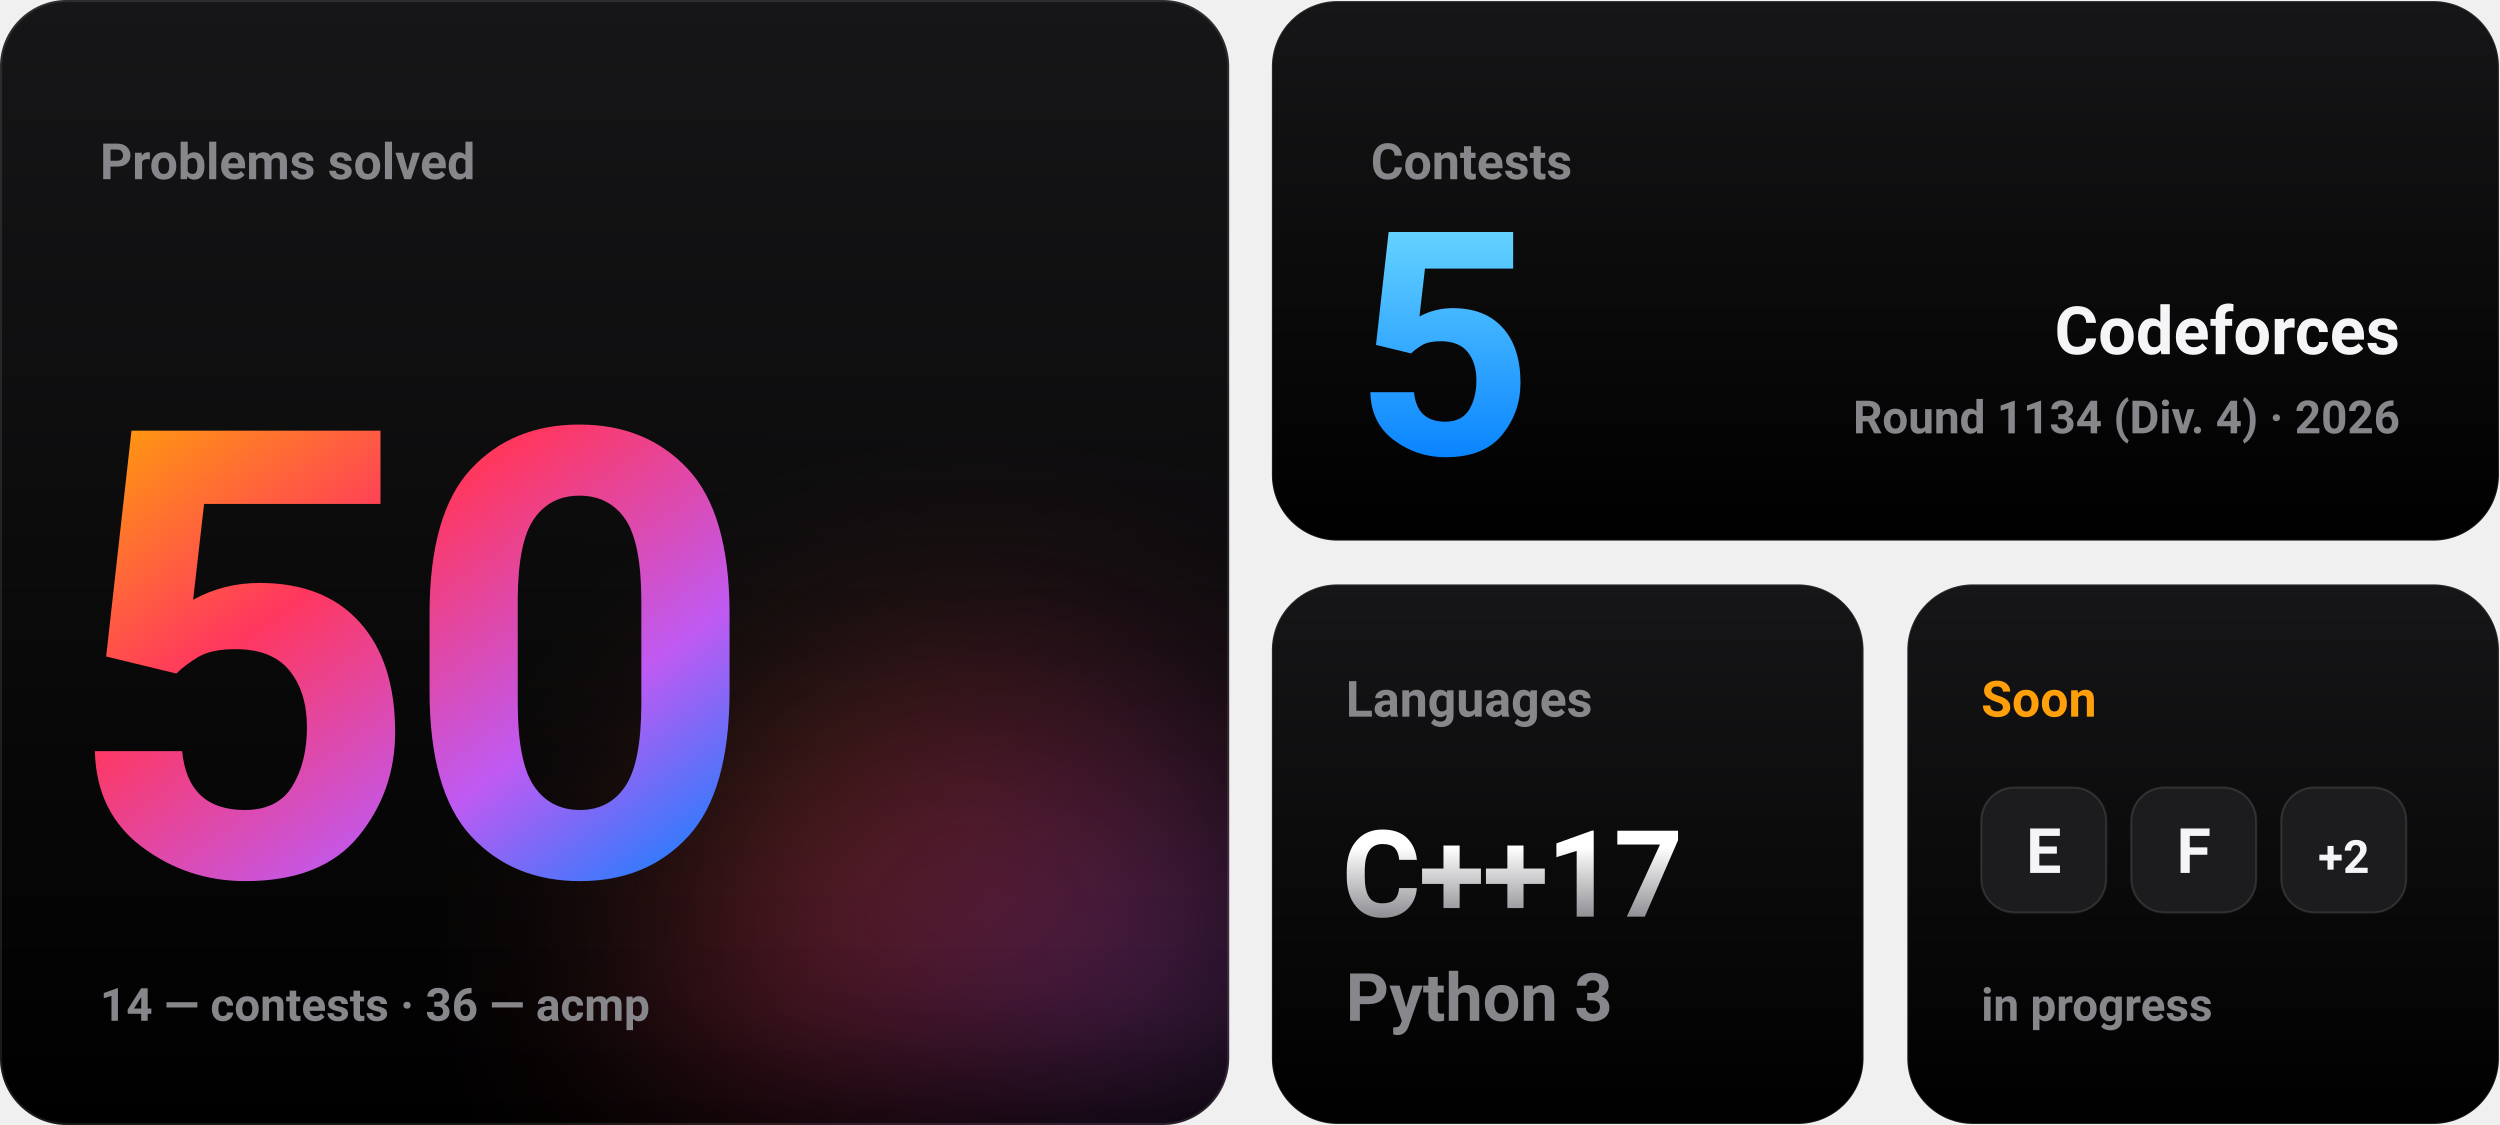
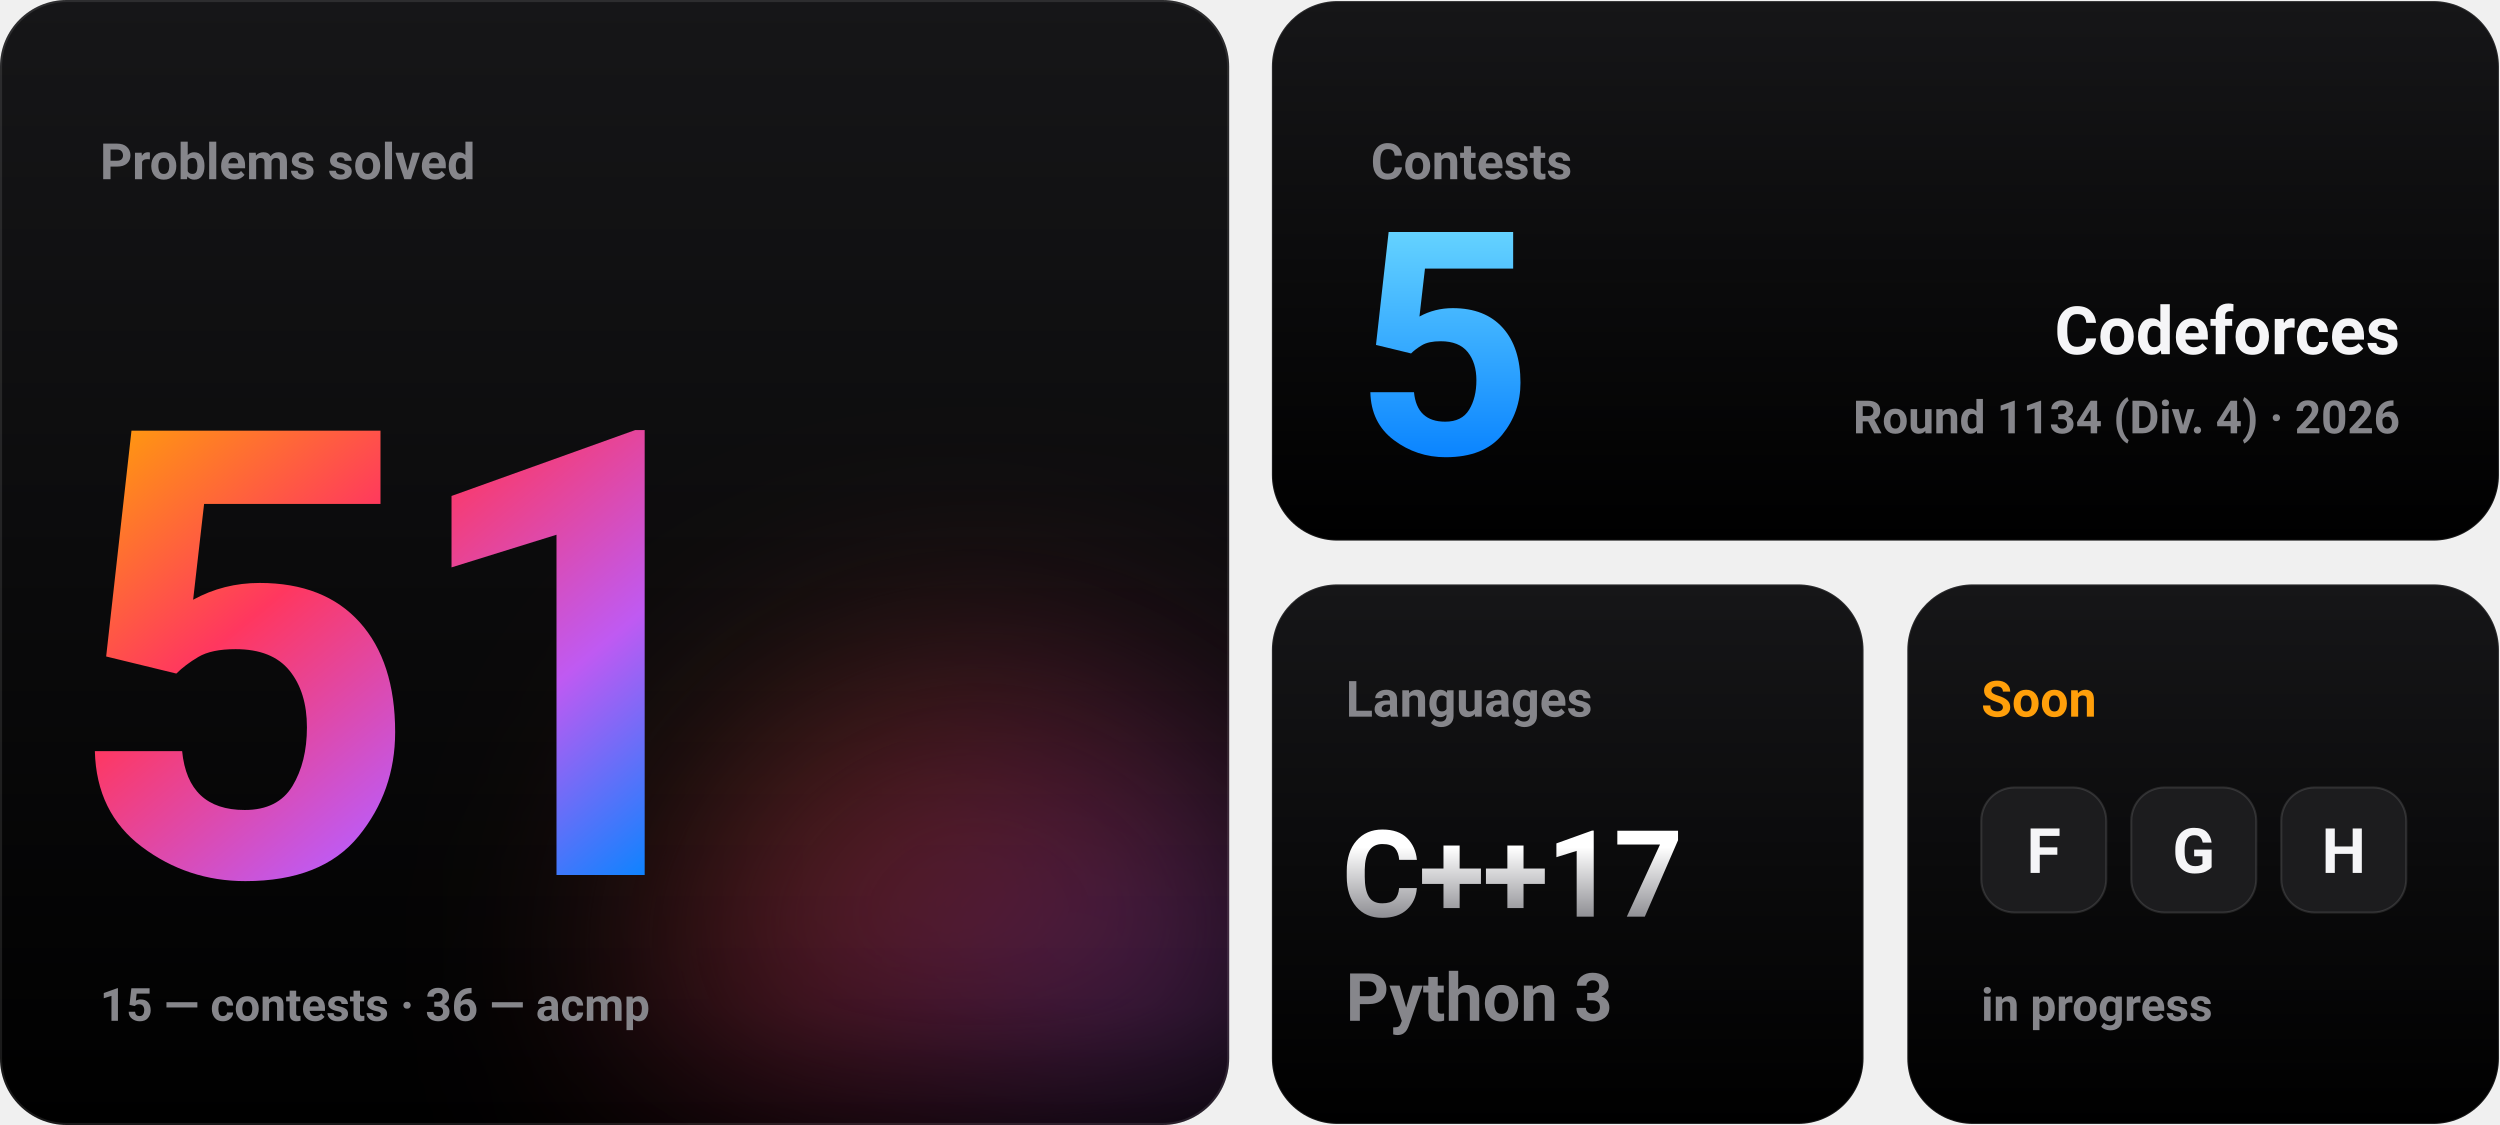
- <svg xmlns="http://www.w3.org/2000/svg" width="1200" height="540" viewBox="0 0 1200 540" role="img" aria-label="Problems solved: 50 (14 from contests, 36 from acmp). Contests: 5. Soon: E, F, G, H.">
+ <svg xmlns="http://www.w3.org/2000/svg" width="1200" height="540" viewBox="0 0 1200 540" role="img" aria-label="Problems solved: 51 (15 from contests, 36 from acmp). Contests: 5. Soon: F, G, H.">
  <defs>
    <linearGradient id="ai" x1="0" y1="0" x2="1" y2="1">
      <stop offset="0" stop-color="#ff9f0a" />
      <stop offset="0.35" stop-color="#ff375f" />
      <stop offset="0.7" stop-color="#bf5af2" />
      <stop offset="1" stop-color="#0a84ff" />
    </linearGradient>
    <linearGradient id="blue" x1="0" y1="0" x2="0" y2="1">
      <stop offset="0" stop-color="#64d2ff" />
      <stop offset="1" stop-color="#0a84ff" />
    </linearGradient>
    <linearGradient id="titanium" x1="0" y1="0" x2="0" y2="1">
      <stop offset="0.2" stop-color="#ffffff" />
      <stop offset="1" stop-color="#8e8e93" />
    </linearGradient>
    <linearGradient id="tile" x1="0" y1="0" x2="0" y2="1">
      <stop offset="0" stop-color="#161618" />
      <stop offset="1" stop-color="#000000" />
    </linearGradient>
    <filter id="blur" x="-100%" y="-100%" width="300%" height="300%">
      <feGaussianBlur stdDeviation="60" />
    </filter>
    <clipPath id="t1">
      <rect width="590" height="540" rx="32" />
    </clipPath>
  </defs>
  <g font-family="-apple-system, BlinkMacSystemFont, 'SF Pro Display', 'Segoe UI', Roboto, Helvetica, Arial, sans-serif">
    <g font-weight="600">
      <g clip-path="url(#t1)">
        <rect width="590" height="540" fill="url(#tile)" />
        <circle cx="470" cy="470" r="150" fill="url(#ai)" opacity="0.35" filter="url(#blur)">
          <animate attributeName="r" values="120;220;120" dur="5s" repeatCount="indefinite" calcMode="spline" keyTimes="0;0.5;1" keySplines="0.45 0 0.55 1;0.45 0 0.55 1" />
        </circle>
      </g>
      <rect x="0.5" y="0.5" width="589" height="539" rx="31.5" fill="none" stroke="#ffffff" stroke-opacity="0.1" />
      <text x="48" y="86" font-size="24" fill="#86868b">Problems solved</text>
      <g font-size="300" font-weight="700" letter-spacing="-10" fill="url(#ai)">
-         <text x="30" y="420" opacity="0">47<animate attributeName="opacity" values="0;1;0" keyTimes="0;0.000;0.250" calcMode="discrete" dur="0.8s" fill="freeze" />
+         <text x="30" y="420" opacity="0">48<animate attributeName="opacity" values="0;1;0" keyTimes="0;0.000;0.250" calcMode="discrete" dur="0.8s" fill="freeze" />
        </text>
-         <text x="30" y="420" opacity="0">48<animate attributeName="opacity" values="0;1;0" keyTimes="0;0.250;0.500" calcMode="discrete" dur="0.8s" fill="freeze" />
+         <text x="30" y="420" opacity="0">49<animate attributeName="opacity" values="0;1;0" keyTimes="0;0.250;0.500" calcMode="discrete" dur="0.8s" fill="freeze" />
        </text>
-         <text x="30" y="420" opacity="0">49<animate attributeName="opacity" values="0;1;0" keyTimes="0;0.500;0.750" calcMode="discrete" dur="0.8s" fill="freeze" />
+         <text x="30" y="420" opacity="0">50<animate attributeName="opacity" values="0;1;0" keyTimes="0;0.500;0.750" calcMode="discrete" dur="0.8s" fill="freeze" />
        </text>
-         <text x="30" y="420">50<animate attributeName="opacity" values="0;1" keyTimes="0;0.750" calcMode="discrete" dur="0.8s" fill="freeze" />
+         <text x="30" y="420">51<animate attributeName="opacity" values="0;1" keyTimes="0;0.750" calcMode="discrete" dur="0.8s" fill="freeze" />
        </text>
      </g>
-       <text x="48" y="490" font-size="22" fill="#86868b">14 — contests  ·  36 — acmp</text>
+       <text x="48" y="490" font-size="22" fill="#86868b">15 — contests  ·  36 — acmp</text>
      <rect x="610.5" y="0.5" width="589" height="259" rx="31.5" fill="url(#tile)" stroke="#ffffff" stroke-opacity="0.1" />
      <text x="658" y="86" font-size="24" fill="#86868b">Contests</text>
      <text x="650" y="218" font-size="150" font-weight="700" letter-spacing="-4" fill="url(#blue)">5</text>
      <text x="1152" y="170" font-size="32" font-weight="700" fill="#f5f5f7" text-anchor="end">Codeforces</text>
      <text x="1152" y="208" font-size="22" fill="#86868b" text-anchor="end">Round 1134 (Div. 4) · 2026</text>
      <rect x="610.5" y="280.5" width="284" height="259" rx="31.5" fill="url(#tile)" stroke="#ffffff" stroke-opacity="0.1" />
      <text x="646" y="344" font-size="24" fill="#86868b">Languages</text>
      <text x="644" y="440" font-size="58" font-weight="700" letter-spacing="-1" fill="url(#titanium)">C++17</text>
      <text x="646" y="490" font-size="32" fill="#86868b">Python 3</text>
      <rect x="915.5" y="280.5" width="284" height="259" rx="31.5" fill="url(#tile)" stroke="#ffffff" stroke-opacity="0.1" />
      <text x="951" y="344" font-size="24" fill="#ff9f0a">Soon</text>
      <rect x="951" y="378" width="60" height="60" rx="16" fill="#1c1c1e" stroke="#ffffff" stroke-opacity="0.12" />
-       <text x="981" y="419" font-size="30" font-weight="700" fill="#f5f5f7" text-anchor="middle">E</text>
+       <text x="981" y="419" font-size="30" font-weight="700" fill="#f5f5f7" text-anchor="middle">F</text>
      <rect x="1023" y="378" width="60" height="60" rx="16" fill="#1c1c1e" stroke="#ffffff" stroke-opacity="0.12" />
-       <text x="1053" y="419" font-size="30" font-weight="700" fill="#f5f5f7" text-anchor="middle">F</text>
+       <text x="1053" y="419" font-size="30" font-weight="700" fill="#f5f5f7" text-anchor="middle">G</text>
      <rect x="1095" y="378" width="60" height="60" rx="16" fill="#1c1c1e" stroke="#ffffff" stroke-opacity="0.12" />
-       <text x="1125" y="419" font-size="22" font-weight="700" fill="#f5f5f7" text-anchor="middle">+2</text>
+       <text x="1125" y="419" font-size="30" font-weight="700" fill="#f5f5f7" text-anchor="middle">H</text>
      <text x="951" y="490" font-size="22" fill="#86868b">in progress</text>
    </g>
  </g>
</svg>
